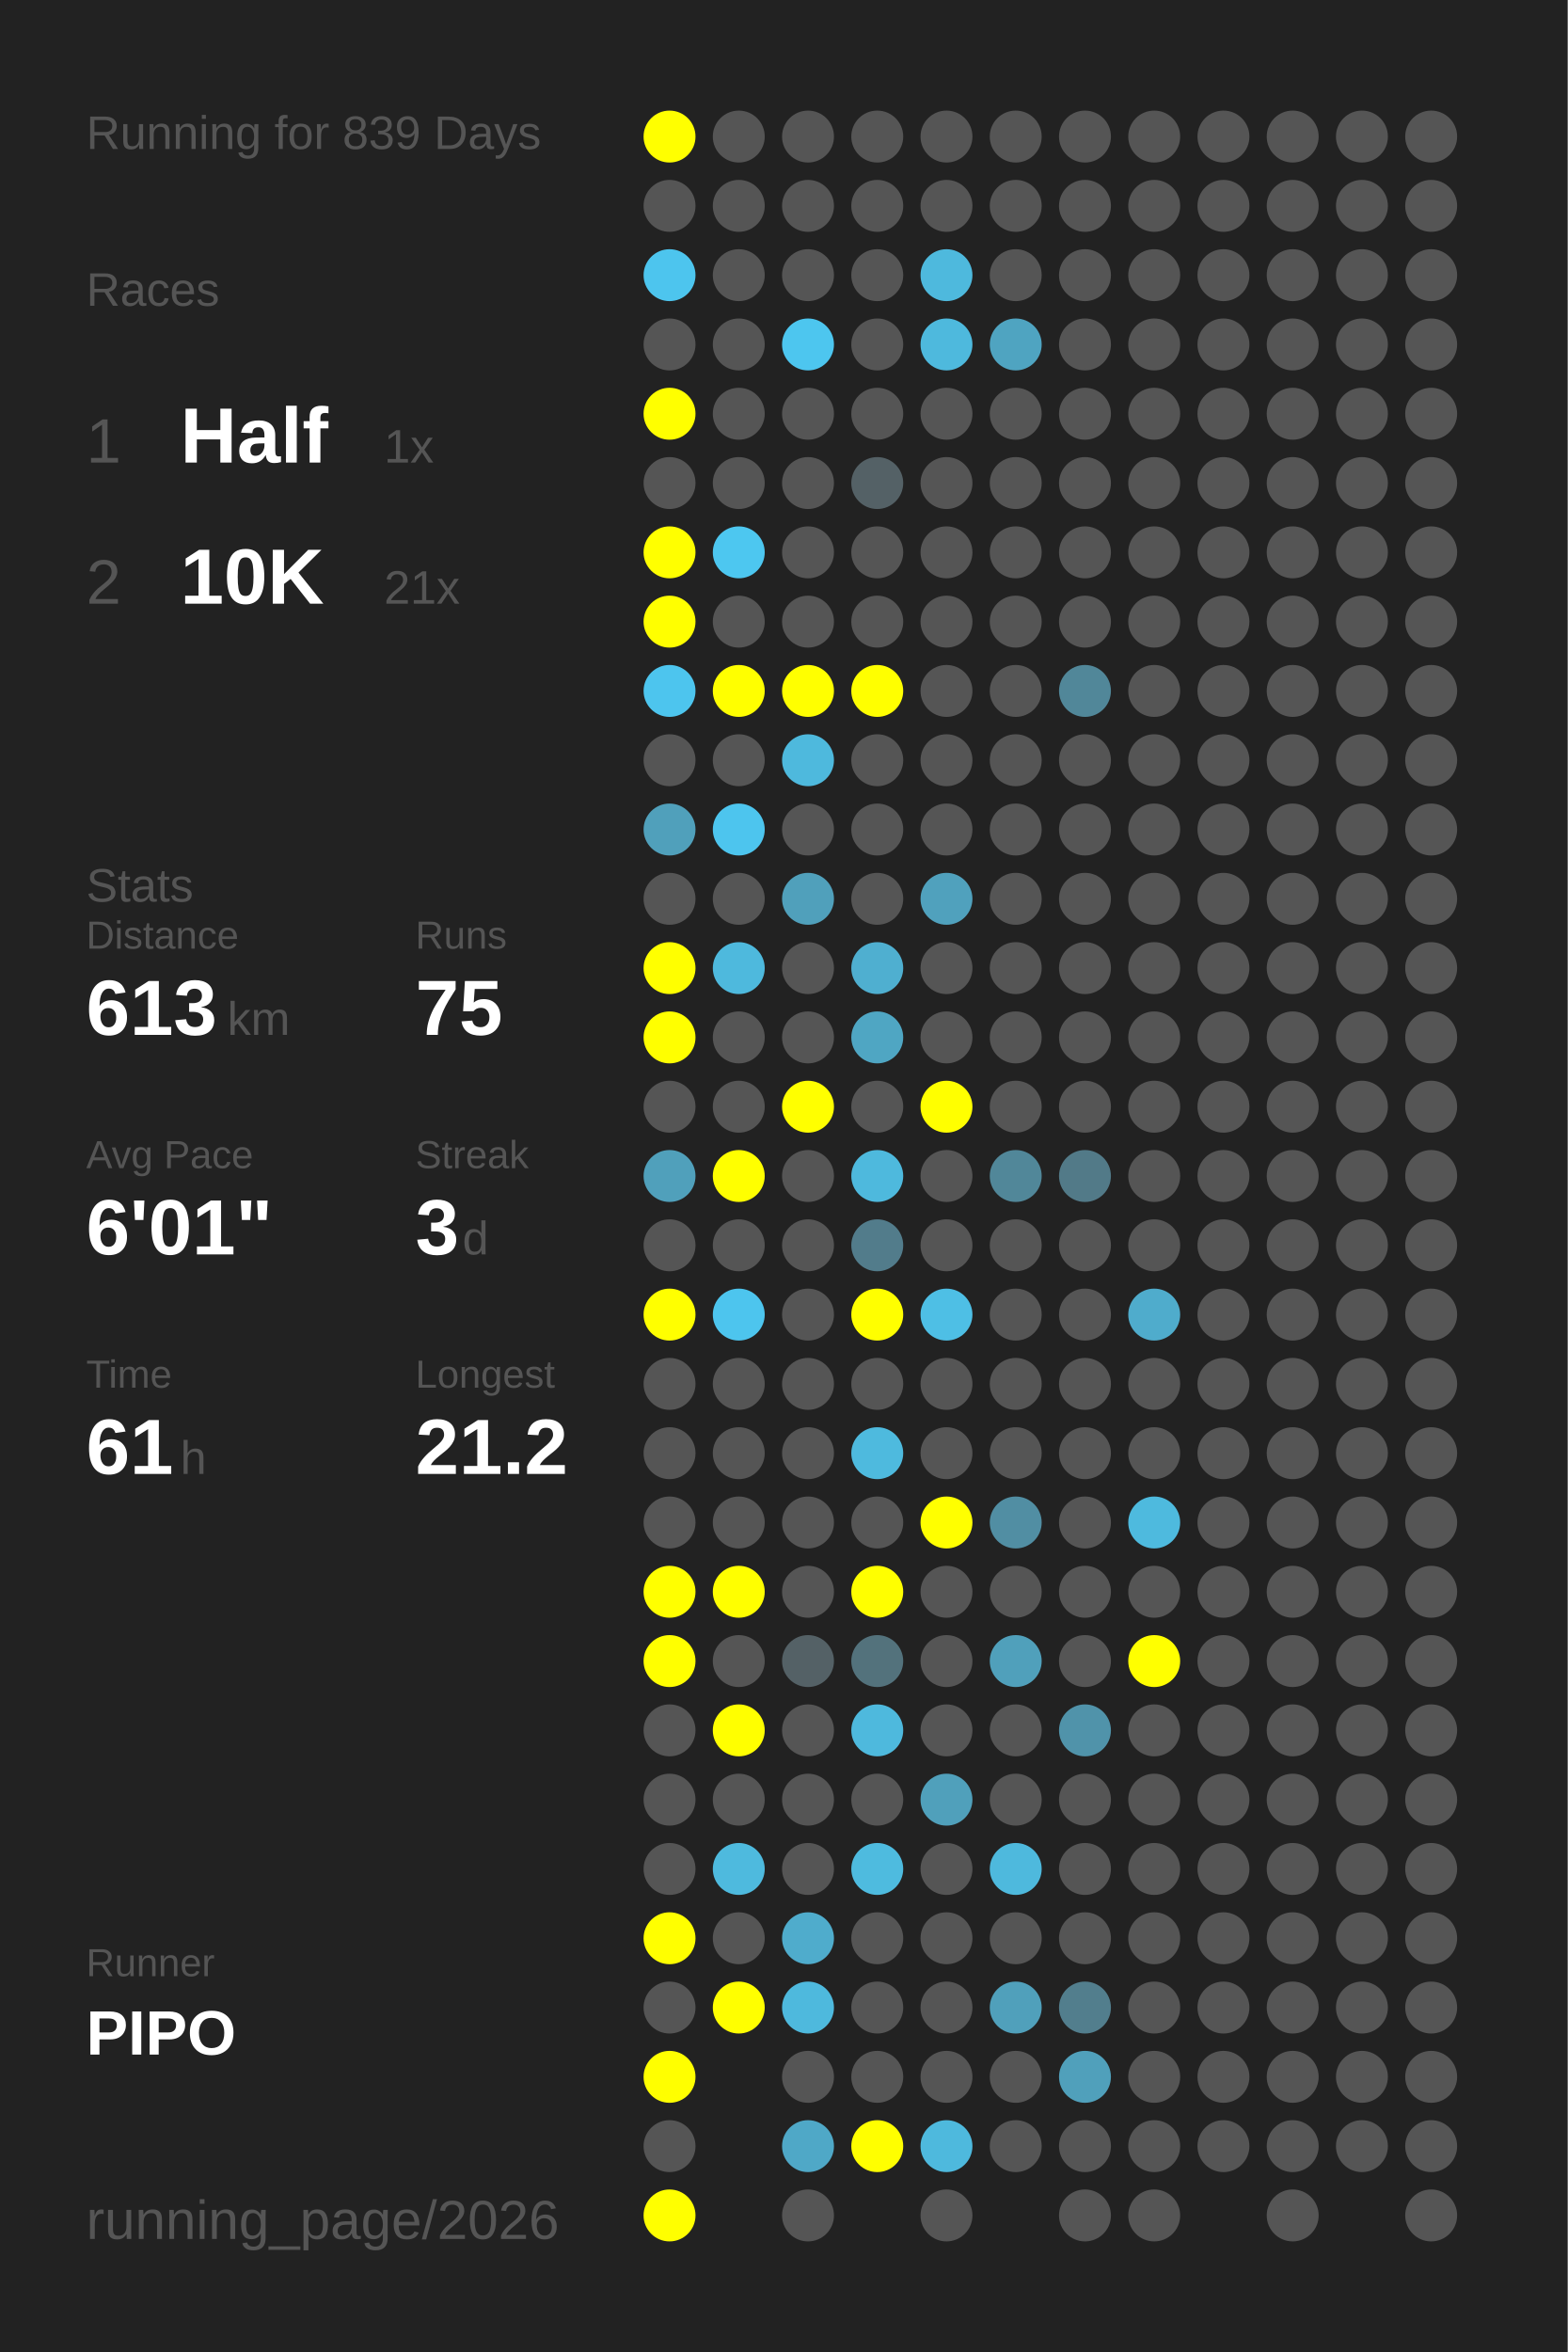
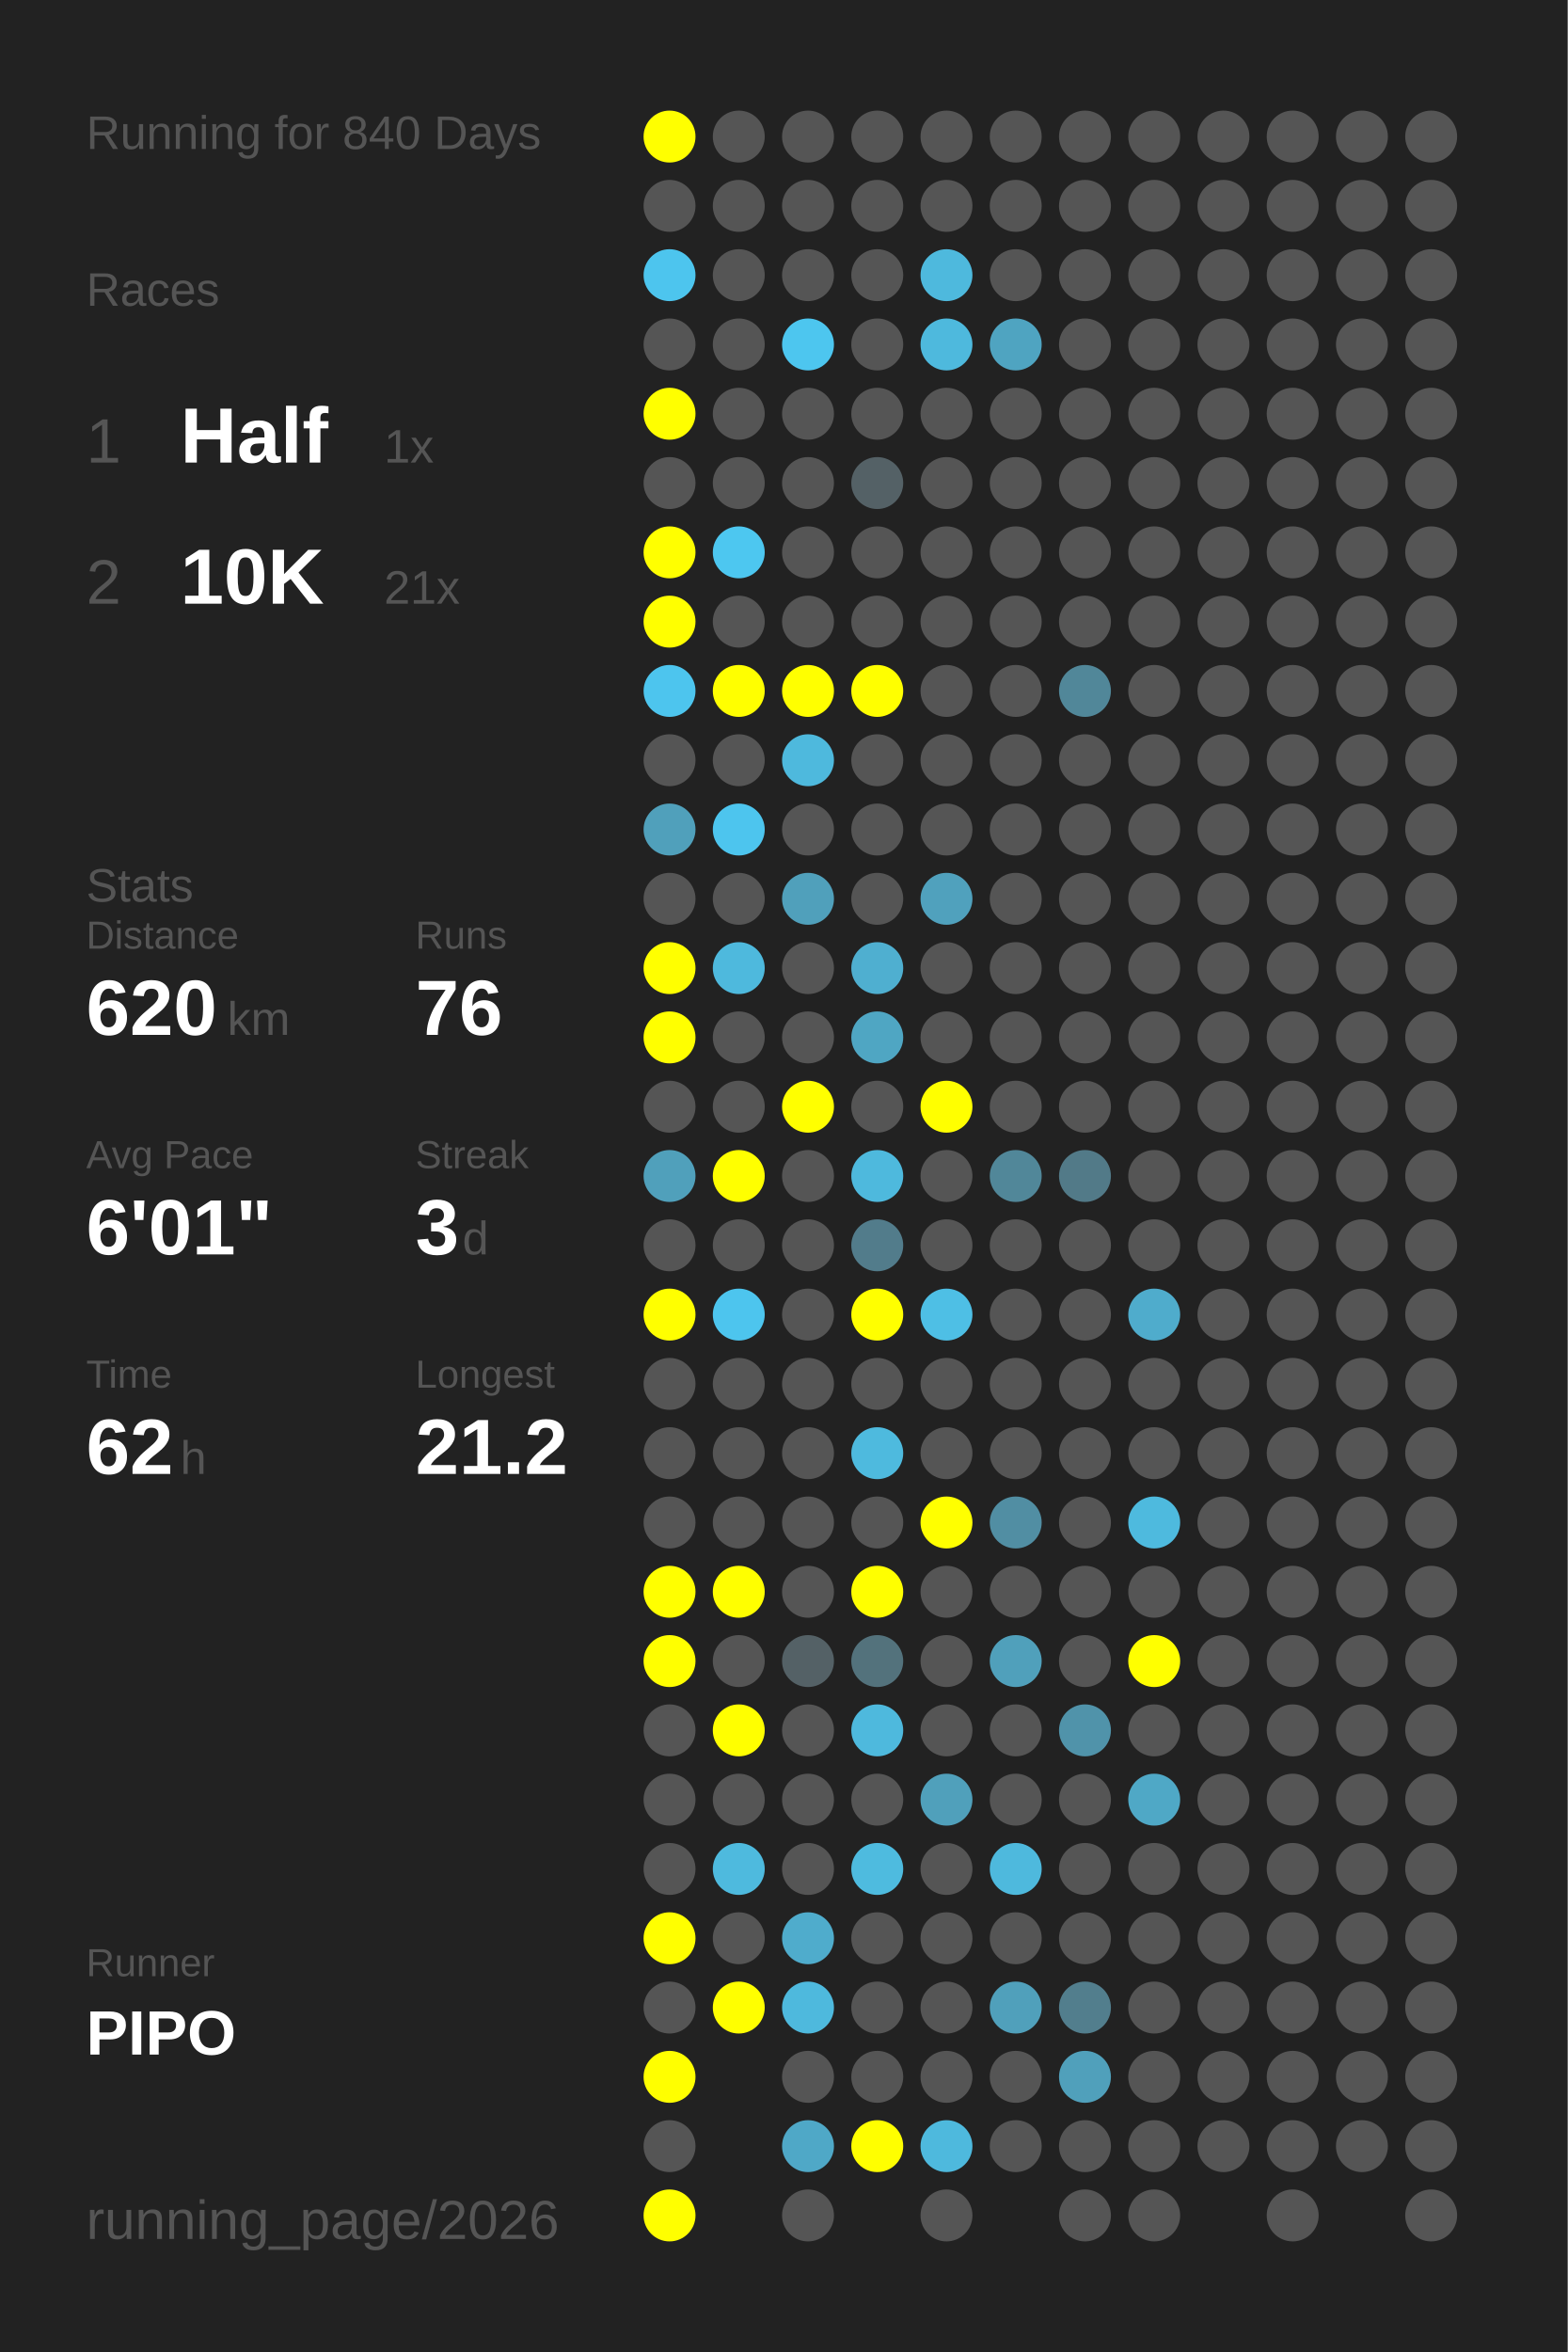
<svg xmlns="http://www.w3.org/2000/svg" baseProfile="full" height="300mm" version="1.1" viewBox="0,0,200,300" width="200mm">
  <defs />
  <rect fill="#222222" height="300" width="200" x="0" y="0" />
-   <text fill="#555555" style="font-size:6px; font-family:Arial;" x="11" y="19">Running for 839 Days</text>
+   <text fill="#555555" style="font-size:6px; font-family:Arial;" x="11" y="19">Running for 840 Days</text>
  <text fill="#555555" style="font-size:6px; font-family:Arial;" x="11" y="39">Races</text>
  <text fill="#555555" style="font-size:8px; font-family:Arial;" x="11" y="59">1</text>
  <text fill="#FFFFFF" style="font-size:10px; font-family:Arial; font-weight:bold;" x="23" y="59">Half</text>
  <text fill="#555555" style="font-size:6px; font-family:Arial;" x="49" y="59">1x</text>
  <text fill="#555555" style="font-size:8px; font-family:Arial;" x="11" y="77">2</text>
  <text fill="#FFFFFF" style="font-size:10px; font-family:Arial; font-weight:bold;" x="23" y="77">10K</text>
  <text fill="#555555" style="font-size:6px; font-family:Arial;" x="49" y="77">21x</text>
  <text fill="#555555" style="font-size:6px; font-family:Arial;" x="11" y="115">Stats</text>
  <text fill="#555555" style="font-size:5px; font-family:Arial;" x="11" y="121">Distance</text>
-   <text fill="#FFFFFF" style="font-size:10px; font-family:Arial; font-weight:bold;" x="11" y="132">613</text>
+   <text fill="#FFFFFF" style="font-size:10px; font-family:Arial; font-weight:bold;" x="11" y="132">620</text>
  <text fill="#555555" style="font-size:6px; font-family:Arial;" x="29" y="132">km</text>
  <text fill="#555555" style="font-size:5px; font-family:Arial;" x="53" y="121">Runs</text>
-   <text fill="#FFFFFF" style="font-size:10px; font-family:Arial; font-weight:bold;" x="53" y="132">75</text>
+   <text fill="#FFFFFF" style="font-size:10px; font-family:Arial; font-weight:bold;" x="53" y="132">76</text>
  <text fill="#555555" style="font-size:5px; font-family:Arial;" x="11" y="149">Avg Pace</text>
  <text fill="#FFFFFF" style="font-size:10px; font-family:Arial; font-weight:bold;" x="11" y="160">6'01"</text>
  <text fill="#555555" style="font-size:5px; font-family:Arial;" x="53" y="149">Streak</text>
  <text fill="#FFFFFF" style="font-size:10px; font-family:Arial; font-weight:bold;" x="53" y="160">3</text>
  <text fill="#555555" style="font-size:6px; font-family:Arial;" x="59" y="160">d</text>
  <text fill="#555555" style="font-size:5px; font-family:Arial;" x="11" y="177">Time</text>
-   <text fill="#FFFFFF" style="font-size:10px; font-family:Arial; font-weight:bold;" x="11" y="188">61</text>
+   <text fill="#FFFFFF" style="font-size:10px; font-family:Arial; font-weight:bold;" x="11" y="188">62</text>
  <text fill="#555555" style="font-size:6px; font-family:Arial;" x="23" y="188">h</text>
  <text fill="#555555" style="font-size:5px; font-family:Arial;" x="53" y="177">Longest</text>
  <text fill="#FFFFFF" style="font-size:10px; font-family:Arial; font-weight:bold;" x="53" y="188">21.2</text>
  <text fill="#555555" style="font-size:5px; font-family:Arial;" x="11" y="252.065">Runner</text>
  <text fill="#FFFFFF" style="font-size:8px; font-family:Arial; font-weight:bold;" x="11" y="262.065">PIPO</text>
  <text fill="#555555" style="font-size:7px; font-family:Arial;" x="11" y="285.581">running_page/2026</text>
  <circle cx="85.417" cy="17.419" fill="#FFFF00" r="3.312" />
  <circle cx="85.417" cy="26.258" fill="#555555" r="3.312" />
  <circle cx="85.417" cy="35.097" fill="#4dc5ee" r="3.312" />
  <circle cx="85.417" cy="43.935" fill="#555555" r="3.312" />
  <circle cx="85.417" cy="52.774" fill="#FFFF00" r="3.312" />
  <circle cx="85.417" cy="61.613" fill="#555555" r="3.312" />
  <circle cx="85.417" cy="70.452" fill="#FFFF00" r="3.312" />
  <circle cx="85.417" cy="79.29" fill="#FFFF00" r="3.312" />
  <circle cx="85.417" cy="88.129" fill="#4dc5ee" r="3.312" />
  <circle cx="85.417" cy="96.968" fill="#555555" r="3.312" />
  <circle cx="85.417" cy="105.806" fill="#50a0bb" r="3.312" />
  <circle cx="85.417" cy="114.645" fill="#555555" r="3.312" />
  <circle cx="85.417" cy="123.484" fill="#FFFF00" r="3.312" />
  <circle cx="85.417" cy="132.323" fill="#FFFF00" r="3.312" />
  <circle cx="85.417" cy="141.161" fill="#555555" r="3.312" />
  <circle cx="85.417" cy="150" fill="#50a0bb" r="3.312" />
  <circle cx="85.417" cy="158.839" fill="#555555" r="3.312" />
  <circle cx="85.417" cy="167.677" fill="#FFFF00" r="3.312" />
  <circle cx="85.417" cy="176.516" fill="#555555" r="3.312" />
  <circle cx="85.417" cy="185.355" fill="#555555" r="3.312" />
  <circle cx="85.417" cy="194.194" fill="#555555" r="3.312" />
  <circle cx="85.417" cy="203.032" fill="#FFFF00" r="3.312" />
  <circle cx="85.417" cy="211.871" fill="#FFFF00" r="3.312" />
  <circle cx="85.417" cy="220.71" fill="#555555" r="3.312" />
  <circle cx="85.417" cy="229.548" fill="#555555" r="3.312" />
  <circle cx="85.417" cy="238.387" fill="#555555" r="3.312" />
  <circle cx="85.417" cy="247.226" fill="#FFFF00" r="3.312" />
  <circle cx="85.417" cy="256.065" fill="#555555" r="3.312" />
  <circle cx="85.417" cy="264.903" fill="#FFFF00" r="3.312" />
  <circle cx="85.417" cy="273.742" fill="#555555" r="3.312" />
  <circle cx="85.417" cy="282.581" fill="#FFFF00" r="3.312" />
  <circle cx="94.25" cy="17.419" fill="#555555" r="3.312" />
  <circle cx="94.25" cy="26.258" fill="#555555" r="3.312" />
  <circle cx="94.25" cy="35.097" fill="#555555" r="3.312" />
  <circle cx="94.25" cy="43.935" fill="#555555" r="3.312" />
  <circle cx="94.25" cy="52.774" fill="#555555" r="3.312" />
  <circle cx="94.25" cy="61.613" fill="#555555" r="3.312" />
  <circle cx="94.25" cy="70.452" fill="#4dc7f0" r="3.312" />
  <circle cx="94.25" cy="79.29" fill="#555555" r="3.312" />
  <circle cx="94.25" cy="88.129" fill="#FFFF00" r="3.312" />
  <circle cx="94.25" cy="96.968" fill="#555555" r="3.312" />
  <circle cx="94.25" cy="105.806" fill="#4dc5ee" r="3.312" />
  <circle cx="94.25" cy="114.645" fill="#555555" r="3.312" />
  <circle cx="94.25" cy="123.484" fill="#4eb9dd" r="3.312" />
  <circle cx="94.25" cy="132.323" fill="#555555" r="3.312" />
  <circle cx="94.25" cy="141.161" fill="#555555" r="3.312" />
  <circle cx="94.25" cy="150" fill="#FFFF00" r="3.312" />
  <circle cx="94.25" cy="158.839" fill="#555555" r="3.312" />
  <circle cx="94.25" cy="167.677" fill="#4dc5ee" r="3.312" />
  <circle cx="94.25" cy="176.516" fill="#555555" r="3.312" />
  <circle cx="94.25" cy="185.355" fill="#555555" r="3.312" />
  <circle cx="94.25" cy="194.194" fill="#555555" r="3.312" />
  <circle cx="94.25" cy="203.032" fill="#FFFF00" r="3.312" />
  <circle cx="94.25" cy="211.871" fill="#555555" r="3.312" />
  <circle cx="94.25" cy="220.71" fill="#FFFF00" r="3.312" />
  <circle cx="94.25" cy="229.548" fill="#555555" r="3.312" />
  <circle cx="94.25" cy="238.387" fill="#4ebade" r="3.312" />
  <circle cx="94.25" cy="247.226" fill="#555555" r="3.312" />
  <circle cx="94.25" cy="256.065" fill="#FFFF00" r="3.312" />
  <circle cx="103.083" cy="17.419" fill="#555555" r="3.312" />
  <circle cx="103.083" cy="26.258" fill="#555555" r="3.312" />
  <circle cx="103.083" cy="35.097" fill="#555555" r="3.312" />
  <circle cx="103.083" cy="43.935" fill="#4dc6ef" r="3.312" />
  <circle cx="103.083" cy="52.774" fill="#555555" r="3.312" />
  <circle cx="103.083" cy="61.613" fill="#555555" r="3.312" />
  <circle cx="103.083" cy="70.452" fill="#555555" r="3.312" />
  <circle cx="103.083" cy="79.29" fill="#555555" r="3.312" />
  <circle cx="103.083" cy="88.129" fill="#FFFF00" r="3.312" />
  <circle cx="103.083" cy="96.968" fill="#4eb9dd" r="3.312" />
  <circle cx="103.083" cy="105.806" fill="#555555" r="3.312" />
  <circle cx="103.083" cy="114.645" fill="#50a0bb" r="3.312" />
  <circle cx="103.083" cy="123.484" fill="#555555" r="3.312" />
  <circle cx="103.083" cy="132.323" fill="#555555" r="3.312" />
  <circle cx="103.083" cy="141.161" fill="#FFFF00" r="3.312" />
  <circle cx="103.083" cy="150" fill="#555555" r="3.312" />
  <circle cx="103.083" cy="158.839" fill="#555555" r="3.312" />
  <circle cx="103.083" cy="167.677" fill="#555555" r="3.312" />
  <circle cx="103.083" cy="176.516" fill="#555555" r="3.312" />
  <circle cx="103.083" cy="185.355" fill="#555555" r="3.312" />
  <circle cx="103.083" cy="194.194" fill="#555555" r="3.312" />
  <circle cx="103.083" cy="203.032" fill="#555555" r="3.312" />
  <circle cx="103.083" cy="211.871" fill="#546166" r="3.312" />
  <circle cx="103.083" cy="220.71" fill="#555555" r="3.312" />
  <circle cx="103.083" cy="229.548" fill="#555555" r="3.312" />
  <circle cx="103.083" cy="238.387" fill="#555555" r="3.312" />
  <circle cx="103.083" cy="247.226" fill="#4faccc" r="3.312" />
  <circle cx="103.083" cy="256.065" fill="#4eb9dd" r="3.312" />
  <circle cx="103.083" cy="264.903" fill="#555555" r="3.312" />
  <circle cx="103.083" cy="273.742" fill="#4fa8c7" r="3.312" />
  <circle cx="103.083" cy="282.581" fill="#555555" r="3.312" />
  <circle cx="111.917" cy="17.419" fill="#555555" r="3.312" />
  <circle cx="111.917" cy="26.258" fill="#555555" r="3.312" />
  <circle cx="111.917" cy="35.097" fill="#555555" r="3.312" />
  <circle cx="111.917" cy="43.935" fill="#555555" r="3.312" />
  <circle cx="111.917" cy="52.774" fill="#555555" r="3.312" />
  <circle cx="111.917" cy="61.613" fill="#546166" r="3.312" />
  <circle cx="111.917" cy="70.452" fill="#555555" r="3.312" />
  <circle cx="111.917" cy="79.29" fill="#555555" r="3.312" />
  <circle cx="111.917" cy="88.129" fill="#FFFF00" r="3.312" />
  <circle cx="111.917" cy="96.968" fill="#555555" r="3.312" />
  <circle cx="111.917" cy="105.806" fill="#555555" r="3.312" />
  <circle cx="111.917" cy="114.645" fill="#555555" r="3.312" />
  <circle cx="111.917" cy="123.484" fill="#4fafd0" r="3.312" />
  <circle cx="111.917" cy="132.323" fill="#4fa6c3" r="3.312" />
  <circle cx="111.917" cy="141.161" fill="#555555" r="3.312" />
  <circle cx="111.917" cy="150" fill="#4eb9dd" r="3.312" />
  <circle cx="111.917" cy="158.839" fill="#527c8b" r="3.312" />
  <circle cx="111.917" cy="167.677" fill="#FFFF00" r="3.312" />
  <circle cx="111.917" cy="176.516" fill="#555555" r="3.312" />
  <circle cx="111.917" cy="185.355" fill="#4ebade" r="3.312" />
  <circle cx="111.917" cy="194.194" fill="#555555" r="3.312" />
  <circle cx="111.917" cy="203.032" fill="#FFFF00" r="3.312" />
  <circle cx="111.917" cy="211.871" fill="#53727c" r="3.312" />
  <circle cx="111.917" cy="220.71" fill="#4eb9dd" r="3.312" />
  <circle cx="111.917" cy="229.548" fill="#555555" r="3.312" />
  <circle cx="111.917" cy="238.387" fill="#4ebbdf" r="3.312" />
  <circle cx="111.917" cy="247.226" fill="#555555" r="3.312" />
  <circle cx="111.917" cy="256.065" fill="#555555" r="3.312" />
  <circle cx="111.917" cy="264.903" fill="#555555" r="3.312" />
  <circle cx="111.917" cy="273.742" fill="#FFFF00" r="3.312" />
  <circle cx="120.75" cy="17.419" fill="#555555" r="3.312" />
  <circle cx="120.75" cy="26.258" fill="#555555" r="3.312" />
  <circle cx="120.75" cy="35.097" fill="#4eb9dd" r="3.312" />
  <circle cx="120.75" cy="43.935" fill="#4eb9dd" r="3.312" />
  <circle cx="120.75" cy="52.774" fill="#555555" r="3.312" />
  <circle cx="120.75" cy="61.613" fill="#555555" r="3.312" />
  <circle cx="120.75" cy="70.452" fill="#555555" r="3.312" />
  <circle cx="120.75" cy="79.29" fill="#555555" r="3.312" />
  <circle cx="120.75" cy="88.129" fill="#555555" r="3.312" />
  <circle cx="120.75" cy="96.968" fill="#555555" r="3.312" />
  <circle cx="120.75" cy="105.806" fill="#555555" r="3.312" />
  <circle cx="120.75" cy="114.645" fill="#50a1bd" r="3.312" />
  <circle cx="120.75" cy="123.484" fill="#555555" r="3.312" />
  <circle cx="120.75" cy="132.323" fill="#555555" r="3.312" />
  <circle cx="120.75" cy="141.161" fill="#FFFF00" r="3.312" />
  <circle cx="120.75" cy="150" fill="#555555" r="3.312" />
  <circle cx="120.75" cy="158.839" fill="#555555" r="3.312" />
  <circle cx="120.75" cy="167.677" fill="#4ebfe5" r="3.312" />
  <circle cx="120.75" cy="176.516" fill="#555555" r="3.312" />
  <circle cx="120.75" cy="185.355" fill="#555555" r="3.312" />
  <circle cx="120.75" cy="194.194" fill="#FFFF00" r="3.312" />
  <circle cx="120.75" cy="203.032" fill="#555555" r="3.312" />
  <circle cx="120.75" cy="211.871" fill="#555555" r="3.312" />
  <circle cx="120.75" cy="220.71" fill="#555555" r="3.312" />
  <circle cx="120.75" cy="229.548" fill="#50a0bb" r="3.312" />
  <circle cx="120.75" cy="238.387" fill="#555555" r="3.312" />
  <circle cx="120.75" cy="247.226" fill="#555555" r="3.312" />
  <circle cx="120.75" cy="256.065" fill="#555555" r="3.312" />
  <circle cx="120.75" cy="264.903" fill="#555555" r="3.312" />
  <circle cx="120.75" cy="273.742" fill="#4eb9dd" r="3.312" />
  <circle cx="120.75" cy="282.581" fill="#555555" r="3.312" />
  <circle cx="129.583" cy="17.419" fill="#555555" r="3.312" />
  <circle cx="129.583" cy="26.258" fill="#555555" r="3.312" />
  <circle cx="129.583" cy="35.097" fill="#555555" r="3.312" />
  <circle cx="129.583" cy="43.935" fill="#4fa4c1" r="3.312" />
  <circle cx="129.583" cy="52.774" fill="#555555" r="3.312" />
  <circle cx="129.583" cy="61.613" fill="#555555" r="3.312" />
  <circle cx="129.583" cy="70.452" fill="#555555" r="3.312" />
  <circle cx="129.583" cy="79.29" fill="#555555" r="3.312" />
  <circle cx="129.583" cy="88.129" fill="#555555" r="3.312" />
  <circle cx="129.583" cy="96.968" fill="#555555" r="3.312" />
  <circle cx="129.583" cy="105.806" fill="#555555" r="3.312" />
  <circle cx="129.583" cy="114.645" fill="#555555" r="3.312" />
  <circle cx="129.583" cy="123.484" fill="#555555" r="3.312" />
  <circle cx="129.583" cy="132.323" fill="#555555" r="3.312" />
  <circle cx="129.583" cy="141.161" fill="#555555" r="3.312" />
  <circle cx="129.583" cy="150" fill="#518799" r="3.312" />
  <circle cx="129.583" cy="158.839" fill="#555555" r="3.312" />
  <circle cx="129.583" cy="167.677" fill="#555555" r="3.312" />
  <circle cx="129.583" cy="176.516" fill="#555555" r="3.312" />
  <circle cx="129.583" cy="185.355" fill="#555555" r="3.312" />
  <circle cx="129.583" cy="194.194" fill="#518ea3" r="3.312" />
  <circle cx="129.583" cy="203.032" fill="#555555" r="3.312" />
  <circle cx="129.583" cy="211.871" fill="#50a0bb" r="3.312" />
  <circle cx="129.583" cy="220.71" fill="#555555" r="3.312" />
  <circle cx="129.583" cy="229.548" fill="#555555" r="3.312" />
  <circle cx="129.583" cy="238.387" fill="#4eb9dd" r="3.312" />
  <circle cx="129.583" cy="247.226" fill="#555555" r="3.312" />
  <circle cx="129.583" cy="256.065" fill="#50a0bb" r="3.312" />
  <circle cx="129.583" cy="264.903" fill="#555555" r="3.312" />
  <circle cx="129.583" cy="273.742" fill="#555555" r="3.312" />
  <circle cx="138.417" cy="17.419" fill="#555555" r="3.312" />
  <circle cx="138.417" cy="26.258" fill="#555555" r="3.312" />
  <circle cx="138.417" cy="35.097" fill="#555555" r="3.312" />
  <circle cx="138.417" cy="43.935" fill="#555555" r="3.312" />
  <circle cx="138.417" cy="52.774" fill="#555555" r="3.312" />
  <circle cx="138.417" cy="61.613" fill="#555555" r="3.312" />
  <circle cx="138.417" cy="70.452" fill="#555555" r="3.312" />
  <circle cx="138.417" cy="79.29" fill="#555555" r="3.312" />
  <circle cx="138.417" cy="88.129" fill="#518799" r="3.312" />
  <circle cx="138.417" cy="96.968" fill="#555555" r="3.312" />
  <circle cx="138.417" cy="105.806" fill="#555555" r="3.312" />
  <circle cx="138.417" cy="114.645" fill="#555555" r="3.312" />
  <circle cx="138.417" cy="123.484" fill="#555555" r="3.312" />
  <circle cx="138.417" cy="132.323" fill="#555555" r="3.312" />
  <circle cx="138.417" cy="141.161" fill="#555555" r="3.312" />
  <circle cx="138.417" cy="150" fill="#527a88" r="3.312" />
  <circle cx="138.417" cy="158.839" fill="#555555" r="3.312" />
  <circle cx="138.417" cy="167.677" fill="#555555" r="3.312" />
  <circle cx="138.417" cy="176.516" fill="#555555" r="3.312" />
  <circle cx="138.417" cy="185.355" fill="#555555" r="3.312" />
  <circle cx="138.417" cy="194.194" fill="#555555" r="3.312" />
  <circle cx="138.417" cy="203.032" fill="#555555" r="3.312" />
  <circle cx="138.417" cy="211.871" fill="#555555" r="3.312" />
  <circle cx="138.417" cy="220.71" fill="#5093aa" r="3.312" />
  <circle cx="138.417" cy="229.548" fill="#555555" r="3.312" />
  <circle cx="138.417" cy="238.387" fill="#555555" r="3.312" />
  <circle cx="138.417" cy="247.226" fill="#555555" r="3.312" />
  <circle cx="138.417" cy="256.065" fill="#527e8d" r="3.312" />
  <circle cx="138.417" cy="264.903" fill="#50a0bb" r="3.312" />
  <circle cx="138.417" cy="273.742" fill="#555555" r="3.312" />
  <circle cx="138.417" cy="282.581" fill="#555555" r="3.312" />
  <circle cx="147.25" cy="17.419" fill="#555555" r="3.312" />
  <circle cx="147.25" cy="26.258" fill="#555555" r="3.312" />
  <circle cx="147.25" cy="35.097" fill="#555555" r="3.312" />
  <circle cx="147.25" cy="43.935" fill="#555555" r="3.312" />
  <circle cx="147.25" cy="52.774" fill="#555555" r="3.312" />
  <circle cx="147.25" cy="61.613" fill="#555555" r="3.312" />
  <circle cx="147.25" cy="70.452" fill="#555555" r="3.312" />
  <circle cx="147.25" cy="79.29" fill="#555555" r="3.312" />
  <circle cx="147.25" cy="88.129" fill="#555555" r="3.312" />
  <circle cx="147.25" cy="96.968" fill="#555555" r="3.312" />
  <circle cx="147.25" cy="105.806" fill="#555555" r="3.312" />
  <circle cx="147.25" cy="114.645" fill="#555555" r="3.312" />
  <circle cx="147.25" cy="123.484" fill="#555555" r="3.312" />
  <circle cx="147.25" cy="132.323" fill="#555555" r="3.312" />
  <circle cx="147.25" cy="141.161" fill="#555555" r="3.312" />
  <circle cx="147.25" cy="150" fill="#555555" r="3.312" />
  <circle cx="147.25" cy="158.839" fill="#555555" r="3.312" />
  <circle cx="147.25" cy="167.677" fill="#4faccc" r="3.312" />
  <circle cx="147.25" cy="176.516" fill="#555555" r="3.312" />
  <circle cx="147.25" cy="185.355" fill="#555555" r="3.312" />
  <circle cx="147.25" cy="194.194" fill="#4ebade" r="3.312" />
  <circle cx="147.25" cy="203.032" fill="#555555" r="3.312" />
  <circle cx="147.25" cy="211.871" fill="#FFFF00" r="3.312" />
  <circle cx="147.25" cy="220.71" fill="#555555" r="3.312" />
-   <circle cx="147.25" cy="229.548" fill="#555555" r="3.312" />
+   <circle cx="147.25" cy="229.548" fill="#4fa8c6" r="3.312" />
  <circle cx="147.25" cy="238.387" fill="#555555" r="3.312" />
  <circle cx="147.25" cy="247.226" fill="#555555" r="3.312" />
  <circle cx="147.25" cy="256.065" fill="#555555" r="3.312" />
  <circle cx="147.25" cy="264.903" fill="#555555" r="3.312" />
  <circle cx="147.25" cy="273.742" fill="#555555" r="3.312" />
  <circle cx="147.25" cy="282.581" fill="#555555" r="3.312" />
  <circle cx="156.083" cy="17.419" fill="#555555" r="3.312" />
  <circle cx="156.083" cy="26.258" fill="#555555" r="3.312" />
  <circle cx="156.083" cy="35.097" fill="#555555" r="3.312" />
  <circle cx="156.083" cy="43.935" fill="#555555" r="3.312" />
  <circle cx="156.083" cy="52.774" fill="#555555" r="3.312" />
  <circle cx="156.083" cy="61.613" fill="#555555" r="3.312" />
  <circle cx="156.083" cy="70.452" fill="#555555" r="3.312" />
  <circle cx="156.083" cy="79.29" fill="#555555" r="3.312" />
  <circle cx="156.083" cy="88.129" fill="#555555" r="3.312" />
  <circle cx="156.083" cy="96.968" fill="#555555" r="3.312" />
  <circle cx="156.083" cy="105.806" fill="#555555" r="3.312" />
  <circle cx="156.083" cy="114.645" fill="#555555" r="3.312" />
  <circle cx="156.083" cy="123.484" fill="#555555" r="3.312" />
  <circle cx="156.083" cy="132.323" fill="#555555" r="3.312" />
  <circle cx="156.083" cy="141.161" fill="#555555" r="3.312" />
  <circle cx="156.083" cy="150" fill="#555555" r="3.312" />
  <circle cx="156.083" cy="158.839" fill="#555555" r="3.312" />
  <circle cx="156.083" cy="167.677" fill="#555555" r="3.312" />
  <circle cx="156.083" cy="176.516" fill="#555555" r="3.312" />
  <circle cx="156.083" cy="185.355" fill="#555555" r="3.312" />
  <circle cx="156.083" cy="194.194" fill="#555555" r="3.312" />
  <circle cx="156.083" cy="203.032" fill="#555555" r="3.312" />
  <circle cx="156.083" cy="211.871" fill="#555555" r="3.312" />
  <circle cx="156.083" cy="220.71" fill="#555555" r="3.312" />
  <circle cx="156.083" cy="229.548" fill="#555555" r="3.312" />
  <circle cx="156.083" cy="238.387" fill="#555555" r="3.312" />
  <circle cx="156.083" cy="247.226" fill="#555555" r="3.312" />
  <circle cx="156.083" cy="256.065" fill="#555555" r="3.312" />
  <circle cx="156.083" cy="264.903" fill="#555555" r="3.312" />
  <circle cx="156.083" cy="273.742" fill="#555555" r="3.312" />
  <circle cx="164.917" cy="17.419" fill="#555555" r="3.312" />
  <circle cx="164.917" cy="26.258" fill="#555555" r="3.312" />
  <circle cx="164.917" cy="35.097" fill="#555555" r="3.312" />
  <circle cx="164.917" cy="43.935" fill="#555555" r="3.312" />
  <circle cx="164.917" cy="52.774" fill="#555555" r="3.312" />
  <circle cx="164.917" cy="61.613" fill="#555555" r="3.312" />
  <circle cx="164.917" cy="70.452" fill="#555555" r="3.312" />
  <circle cx="164.917" cy="79.29" fill="#555555" r="3.312" />
  <circle cx="164.917" cy="88.129" fill="#555555" r="3.312" />
  <circle cx="164.917" cy="96.968" fill="#555555" r="3.312" />
  <circle cx="164.917" cy="105.806" fill="#555555" r="3.312" />
  <circle cx="164.917" cy="114.645" fill="#555555" r="3.312" />
  <circle cx="164.917" cy="123.484" fill="#555555" r="3.312" />
  <circle cx="164.917" cy="132.323" fill="#555555" r="3.312" />
  <circle cx="164.917" cy="141.161" fill="#555555" r="3.312" />
  <circle cx="164.917" cy="150" fill="#555555" r="3.312" />
  <circle cx="164.917" cy="158.839" fill="#555555" r="3.312" />
  <circle cx="164.917" cy="167.677" fill="#555555" r="3.312" />
  <circle cx="164.917" cy="176.516" fill="#555555" r="3.312" />
  <circle cx="164.917" cy="185.355" fill="#555555" r="3.312" />
  <circle cx="164.917" cy="194.194" fill="#555555" r="3.312" />
  <circle cx="164.917" cy="203.032" fill="#555555" r="3.312" />
  <circle cx="164.917" cy="211.871" fill="#555555" r="3.312" />
  <circle cx="164.917" cy="220.71" fill="#555555" r="3.312" />
  <circle cx="164.917" cy="229.548" fill="#555555" r="3.312" />
  <circle cx="164.917" cy="238.387" fill="#555555" r="3.312" />
  <circle cx="164.917" cy="247.226" fill="#555555" r="3.312" />
  <circle cx="164.917" cy="256.065" fill="#555555" r="3.312" />
  <circle cx="164.917" cy="264.903" fill="#555555" r="3.312" />
  <circle cx="164.917" cy="273.742" fill="#555555" r="3.312" />
  <circle cx="164.917" cy="282.581" fill="#555555" r="3.312" />
  <circle cx="173.75" cy="17.419" fill="#555555" r="3.312" />
  <circle cx="173.75" cy="26.258" fill="#555555" r="3.312" />
  <circle cx="173.75" cy="35.097" fill="#555555" r="3.312" />
  <circle cx="173.75" cy="43.935" fill="#555555" r="3.312" />
  <circle cx="173.75" cy="52.774" fill="#555555" r="3.312" />
  <circle cx="173.75" cy="61.613" fill="#555555" r="3.312" />
  <circle cx="173.75" cy="70.452" fill="#555555" r="3.312" />
  <circle cx="173.75" cy="79.29" fill="#555555" r="3.312" />
  <circle cx="173.75" cy="88.129" fill="#555555" r="3.312" />
  <circle cx="173.75" cy="96.968" fill="#555555" r="3.312" />
  <circle cx="173.75" cy="105.806" fill="#555555" r="3.312" />
  <circle cx="173.75" cy="114.645" fill="#555555" r="3.312" />
  <circle cx="173.75" cy="123.484" fill="#555555" r="3.312" />
  <circle cx="173.75" cy="132.323" fill="#555555" r="3.312" />
  <circle cx="173.75" cy="141.161" fill="#555555" r="3.312" />
  <circle cx="173.75" cy="150" fill="#555555" r="3.312" />
  <circle cx="173.75" cy="158.839" fill="#555555" r="3.312" />
  <circle cx="173.75" cy="167.677" fill="#555555" r="3.312" />
  <circle cx="173.75" cy="176.516" fill="#555555" r="3.312" />
  <circle cx="173.75" cy="185.355" fill="#555555" r="3.312" />
  <circle cx="173.75" cy="194.194" fill="#555555" r="3.312" />
  <circle cx="173.75" cy="203.032" fill="#555555" r="3.312" />
  <circle cx="173.75" cy="211.871" fill="#555555" r="3.312" />
  <circle cx="173.75" cy="220.71" fill="#555555" r="3.312" />
  <circle cx="173.75" cy="229.548" fill="#555555" r="3.312" />
  <circle cx="173.75" cy="238.387" fill="#555555" r="3.312" />
  <circle cx="173.75" cy="247.226" fill="#555555" r="3.312" />
  <circle cx="173.75" cy="256.065" fill="#555555" r="3.312" />
  <circle cx="173.75" cy="264.903" fill="#555555" r="3.312" />
  <circle cx="173.75" cy="273.742" fill="#555555" r="3.312" />
  <circle cx="182.583" cy="17.419" fill="#555555" r="3.312" />
  <circle cx="182.583" cy="26.258" fill="#555555" r="3.312" />
  <circle cx="182.583" cy="35.097" fill="#555555" r="3.312" />
  <circle cx="182.583" cy="43.935" fill="#555555" r="3.312" />
  <circle cx="182.583" cy="52.774" fill="#555555" r="3.312" />
  <circle cx="182.583" cy="61.613" fill="#555555" r="3.312" />
  <circle cx="182.583" cy="70.452" fill="#555555" r="3.312" />
  <circle cx="182.583" cy="79.29" fill="#555555" r="3.312" />
  <circle cx="182.583" cy="88.129" fill="#555555" r="3.312" />
  <circle cx="182.583" cy="96.968" fill="#555555" r="3.312" />
  <circle cx="182.583" cy="105.806" fill="#555555" r="3.312" />
  <circle cx="182.583" cy="114.645" fill="#555555" r="3.312" />
  <circle cx="182.583" cy="123.484" fill="#555555" r="3.312" />
  <circle cx="182.583" cy="132.323" fill="#555555" r="3.312" />
  <circle cx="182.583" cy="141.161" fill="#555555" r="3.312" />
  <circle cx="182.583" cy="150" fill="#555555" r="3.312" />
  <circle cx="182.583" cy="158.839" fill="#555555" r="3.312" />
  <circle cx="182.583" cy="167.677" fill="#555555" r="3.312" />
  <circle cx="182.583" cy="176.516" fill="#555555" r="3.312" />
  <circle cx="182.583" cy="185.355" fill="#555555" r="3.312" />
  <circle cx="182.583" cy="194.194" fill="#555555" r="3.312" />
  <circle cx="182.583" cy="203.032" fill="#555555" r="3.312" />
  <circle cx="182.583" cy="211.871" fill="#555555" r="3.312" />
  <circle cx="182.583" cy="220.71" fill="#555555" r="3.312" />
  <circle cx="182.583" cy="229.548" fill="#555555" r="3.312" />
  <circle cx="182.583" cy="238.387" fill="#555555" r="3.312" />
  <circle cx="182.583" cy="247.226" fill="#555555" r="3.312" />
  <circle cx="182.583" cy="256.065" fill="#555555" r="3.312" />
  <circle cx="182.583" cy="264.903" fill="#555555" r="3.312" />
  <circle cx="182.583" cy="273.742" fill="#555555" r="3.312" />
  <circle cx="182.583" cy="282.581" fill="#555555" r="3.312" />
</svg>
